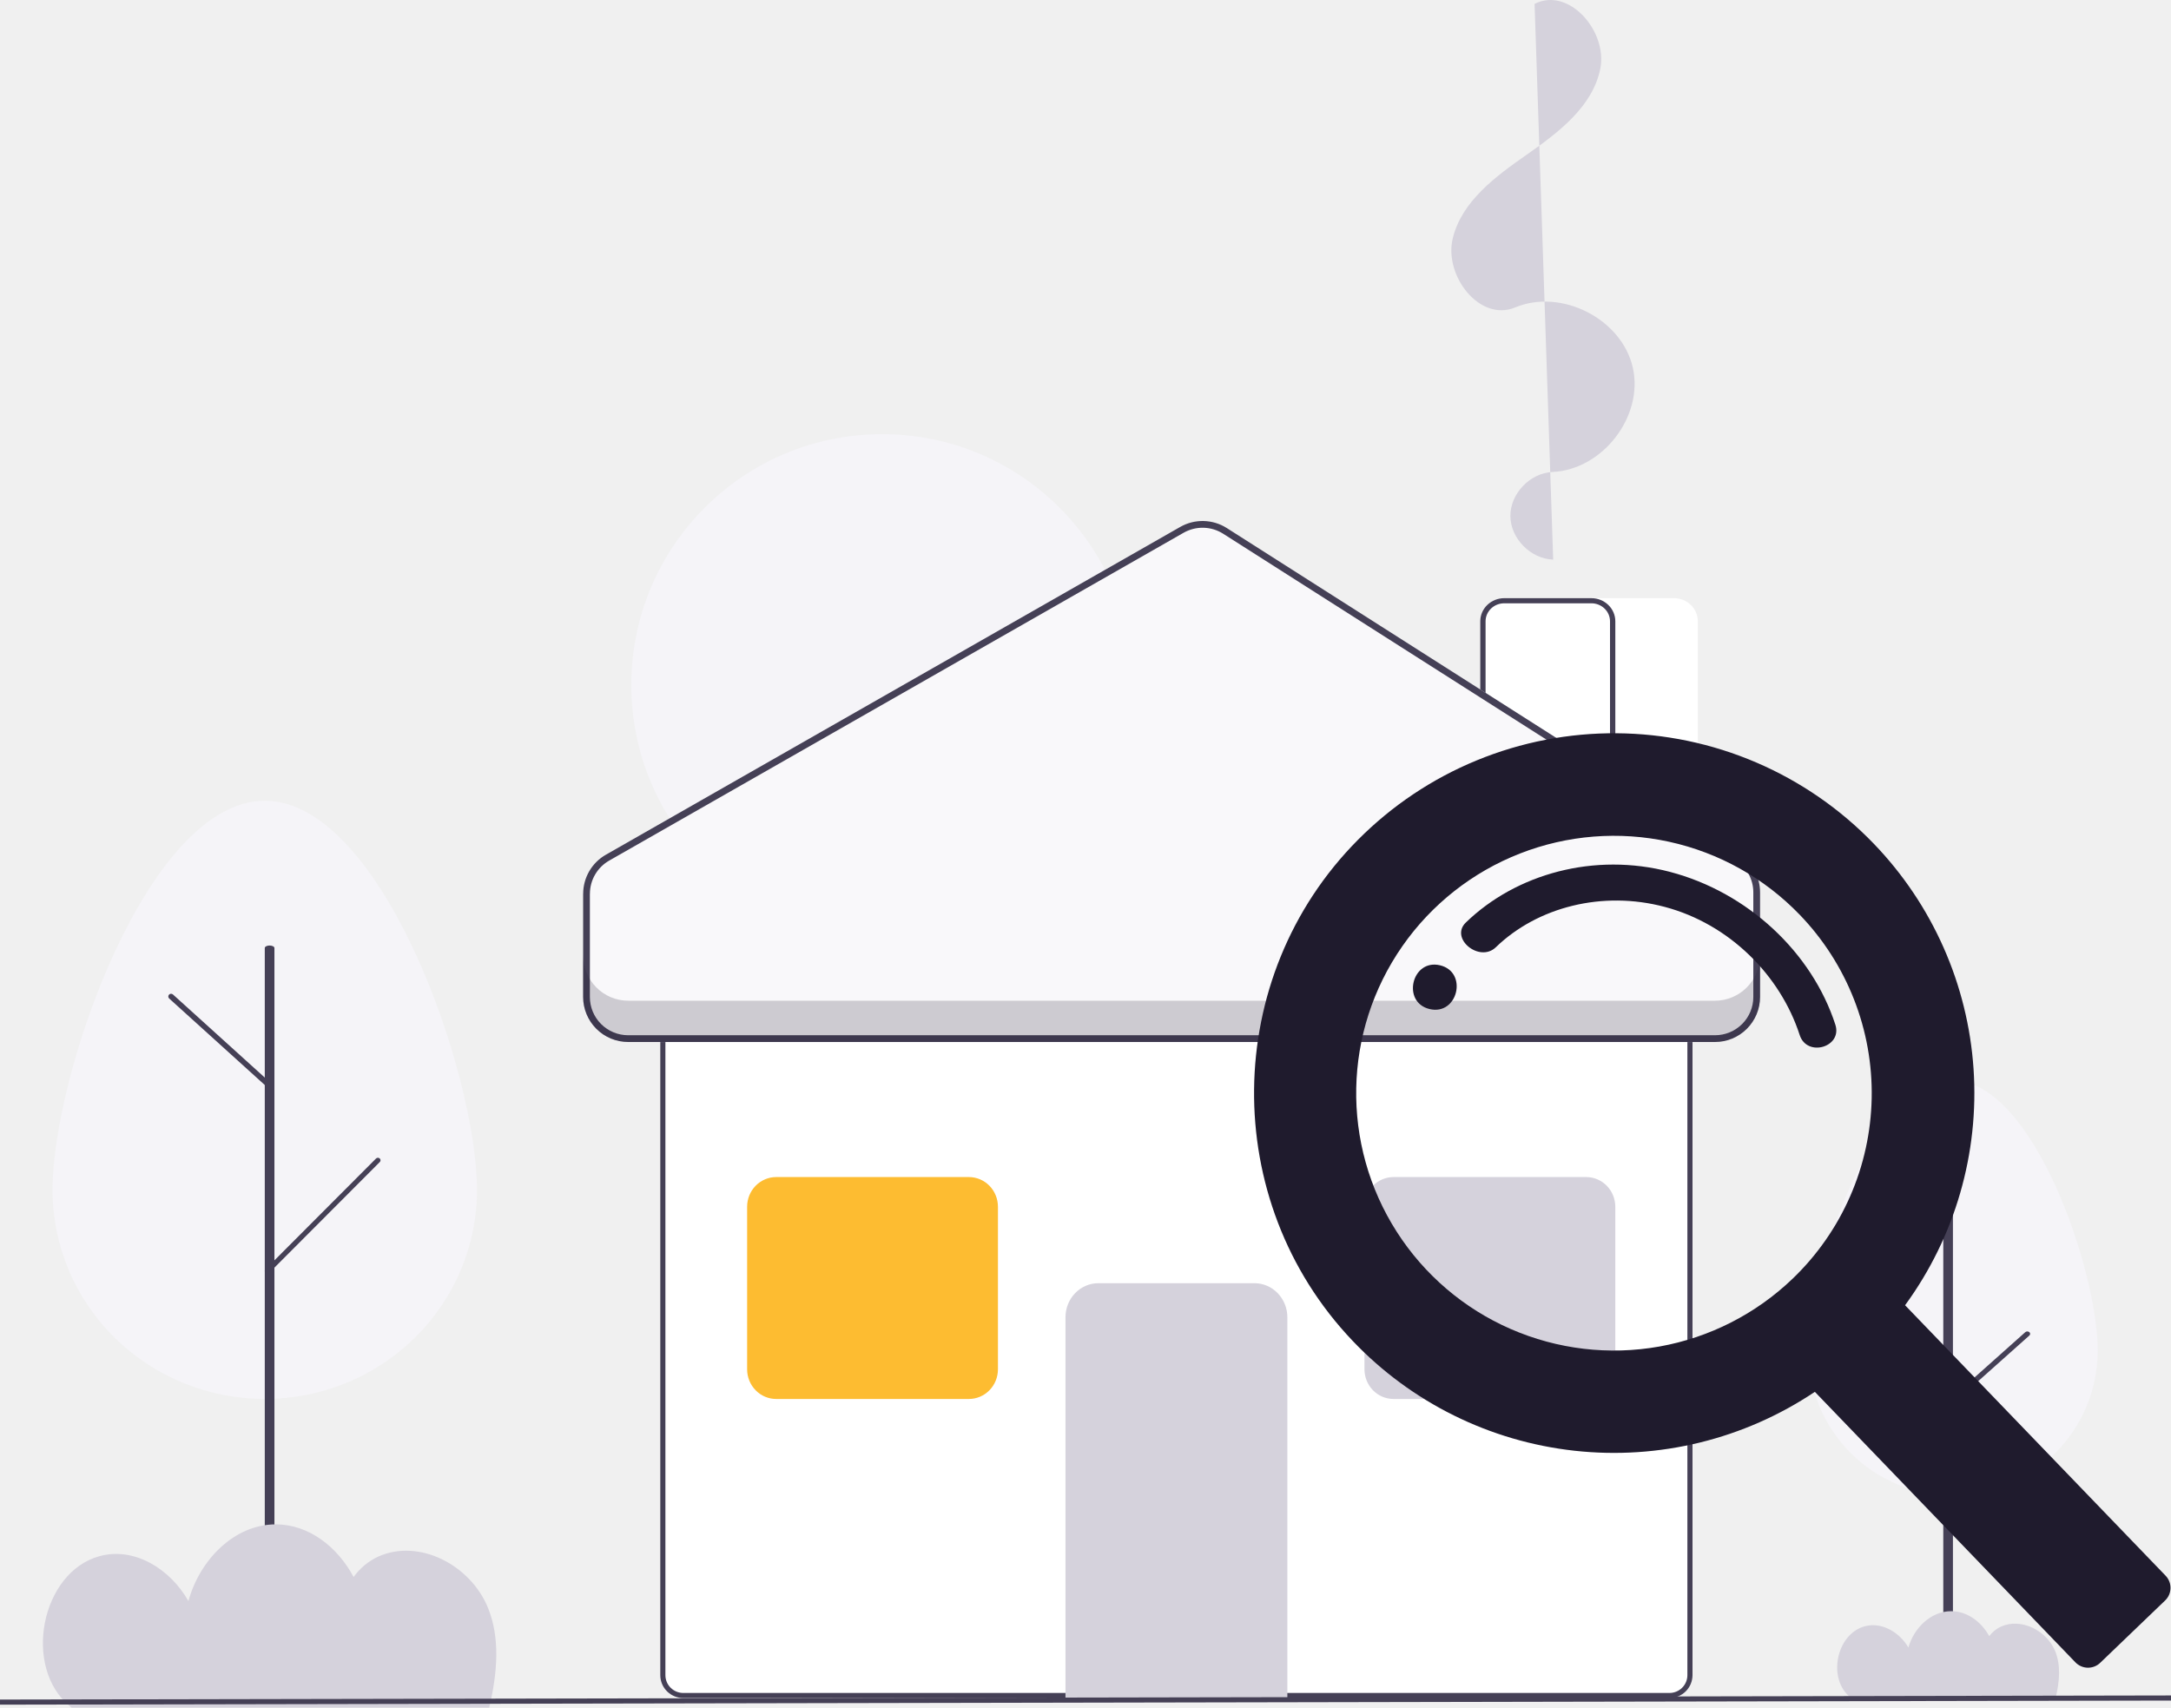
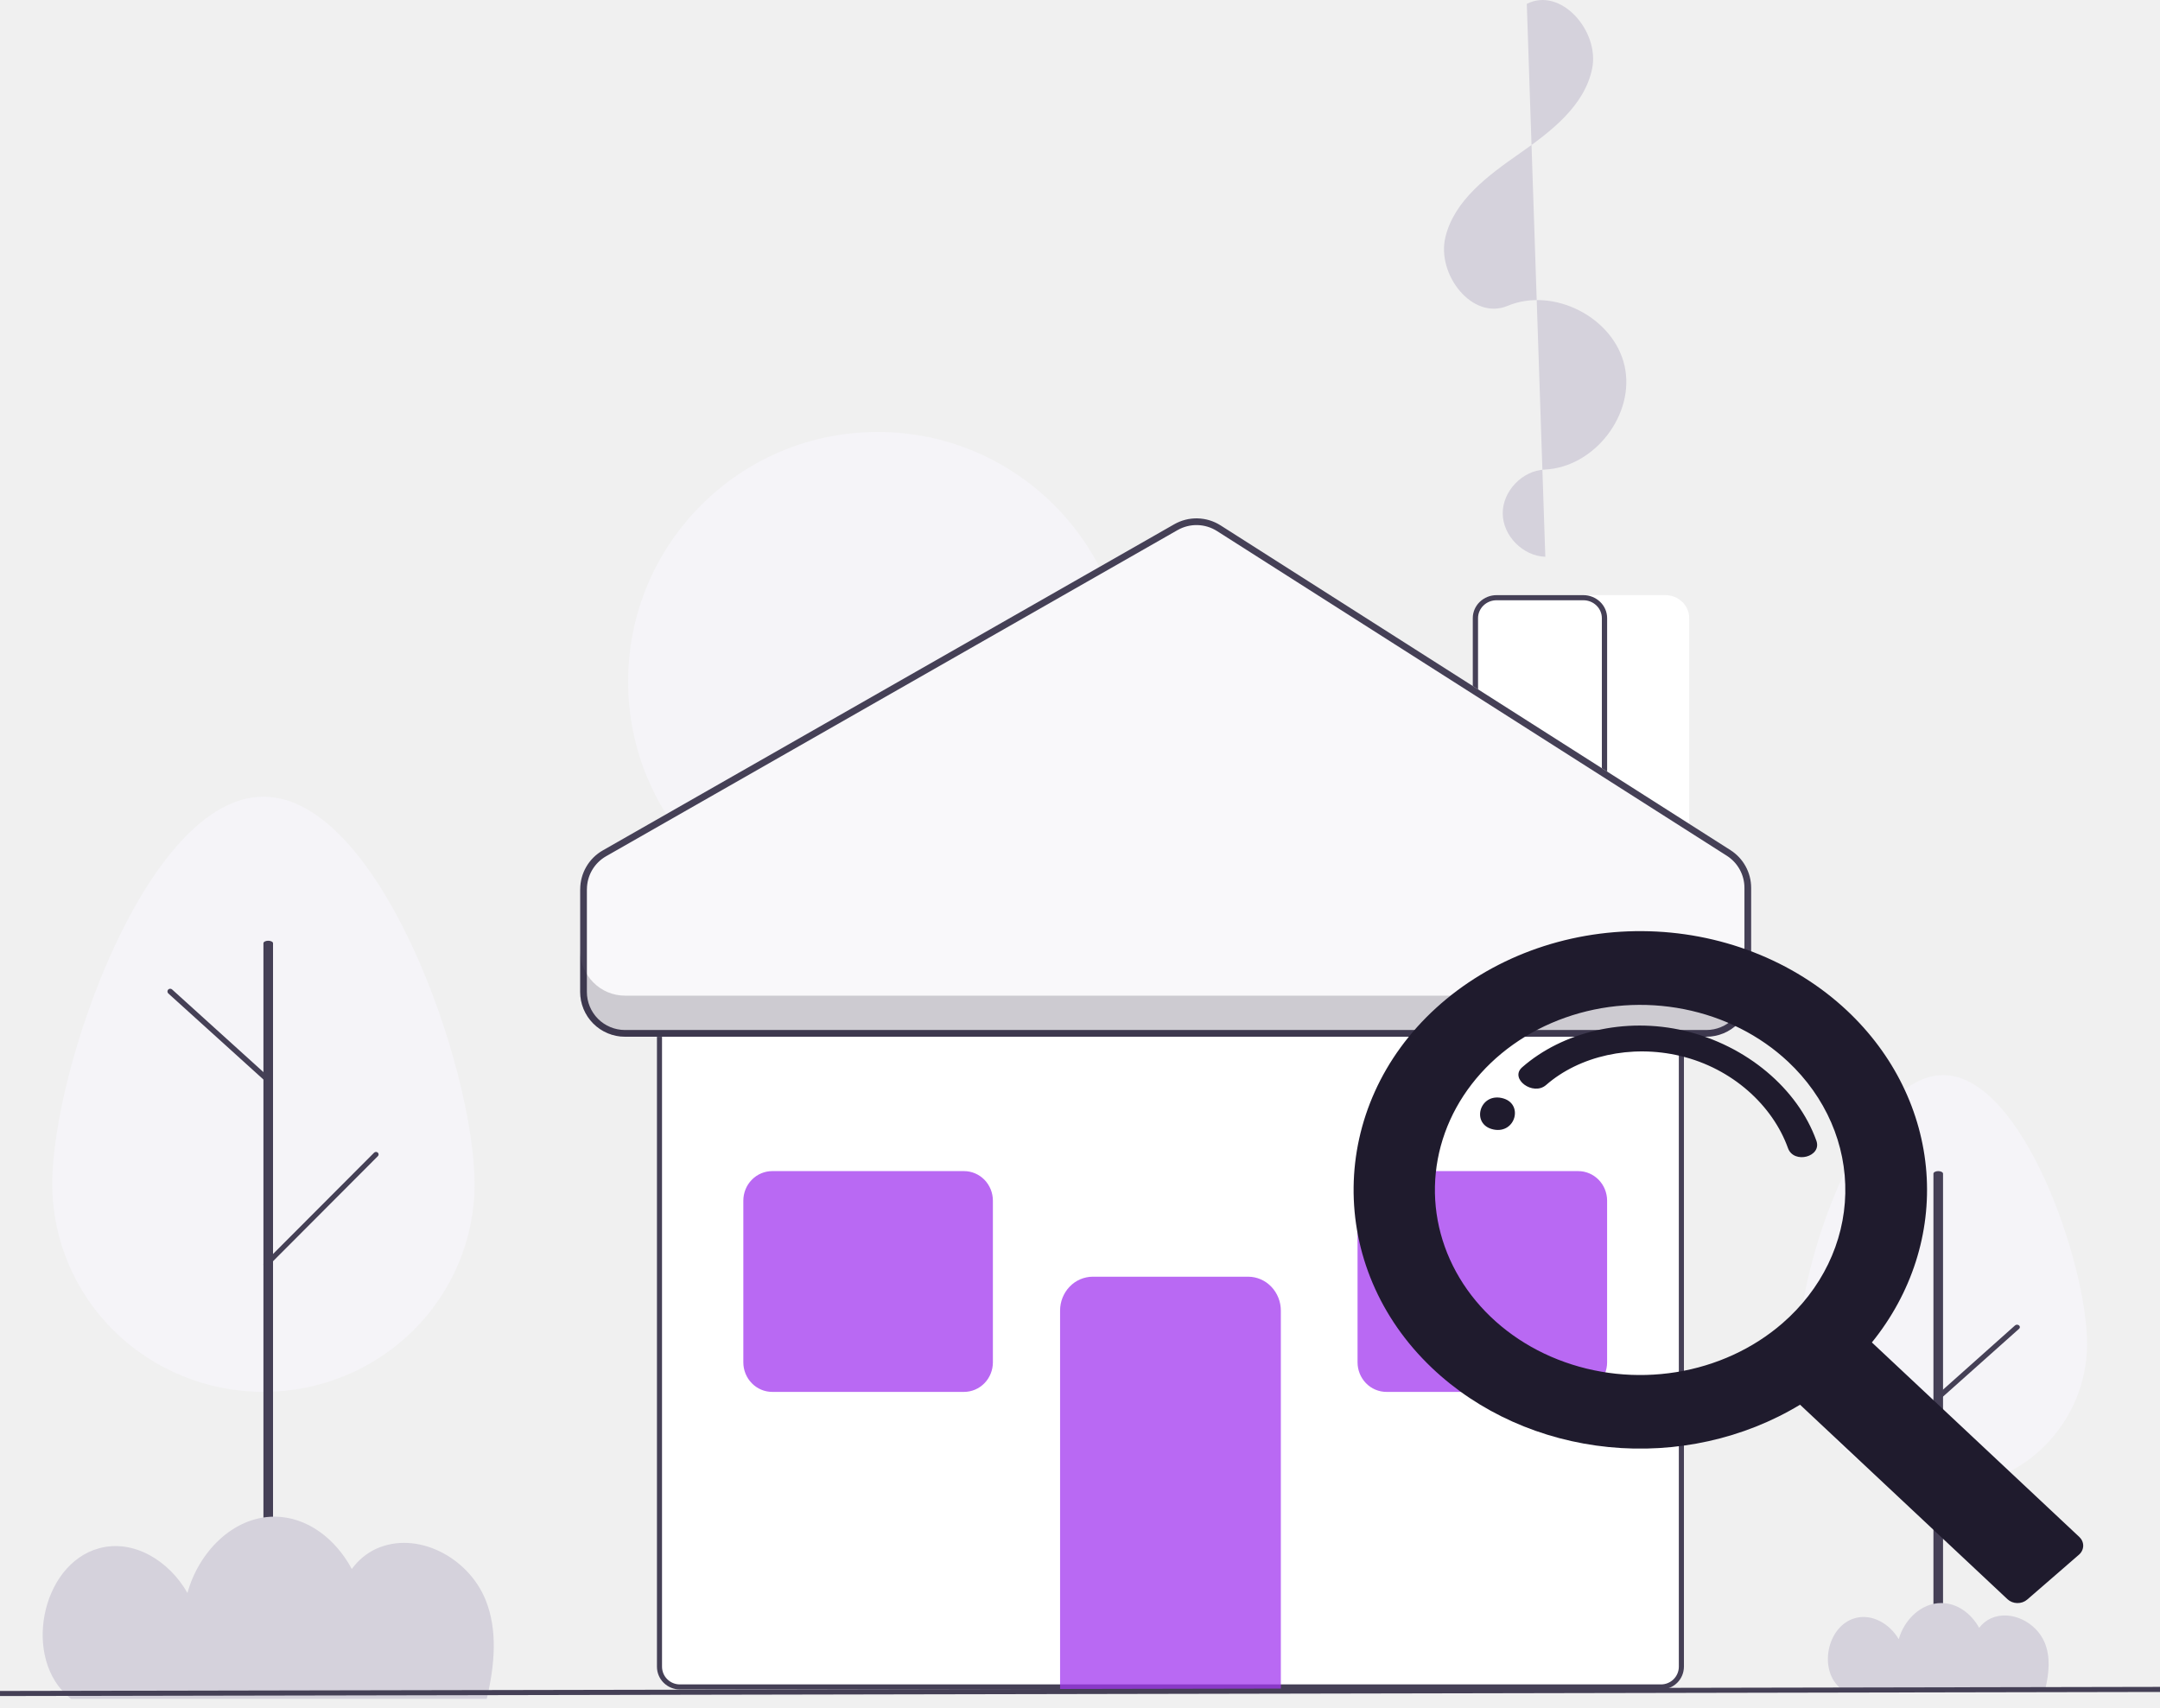
- <svg xmlns="http://www.w3.org/2000/svg" viewBox="0 0 225 177">
-   <g fill="#fff">
-     <path d="M167.41 87h-13.997V64.392c.001-.634.262-1.242.726-1.691a2.52 2.52 0 0 1 1.75-.702h9.046a2.52 2.52 0 0 1 1.749.702c.464.449.725 1.057.726 1.691V87z" />
-     <path d="M175.96 87h-13.997V64.392c.001-.634.262-1.242.726-1.691a2.52 2.52 0 0 1 1.749-.702h9.046a2.52 2.52 0 0 1 1.75.702c.464.449.725 1.057.726 1.691V87z" />
+ <svg xmlns="http://www.w3.org/2000/svg" width="191" height="151" viewBox="0 0 191 151" fill="none">
+   <g clip-path="url(#clip0_3_336)">
+     <mask id="mask0_3_336" style="mask-type:luminance" maskUnits="userSpaceOnUse" x="0" y="0" width="191" height="151">
+       <path d="M191 0H0V150.253H191V0Z" fill="white" />
+     </mask>
+     <g mask="url(#mask0_3_336)">
+       <path d="M142.112 73.853H130.231V54.662C130.231 54.123 130.453 53.607 130.847 53.226C131.246 52.843 131.779 52.629 132.332 52.63H140.011C140.565 52.629 141.097 52.843 141.496 53.226C141.89 53.607 142.112 54.123 142.112 54.662V73.853Z" fill="white" />
+       <path d="M149.37 73.853H137.489V54.662C137.489 54.123 137.711 53.607 138.105 53.226C138.504 52.843 139.036 52.629 139.59 52.63H147.269C147.822 52.629 148.355 52.843 148.754 53.226C149.148 53.607 149.37 54.123 149.37 54.662V73.853Z" fill="white" />
+       <path d="M77.609 82.342C89.796 82.342 99.676 72.46 99.676 60.271C99.676 48.082 89.796 38.2 77.609 38.2C65.422 38.2 55.543 48.082 55.543 60.271C55.543 72.46 65.422 82.342 77.609 82.342Z" fill="#F5F4F8" />
+       <path d="M136.646 49.236C134.661 49.174 132.894 47.377 132.88 45.407C132.866 43.437 134.607 41.615 136.59 41.525C141.006 41.325 144.623 36.621 143.651 32.341C142.679 28.061 137.379 25.35 133.303 27.05C130.175 28.353 127.016 24.247 127.809 20.974C128.602 17.702 131.6 15.504 134.375 13.569C137.15 11.633 140.118 9.362 140.788 6.062C141.458 2.762 138.029 -1.19 135.008 0.34" fill="#D5D2DC" />
+       <path d="M146.875 149.404H60.118C59.58 149.404 59.065 149.191 58.684 148.814C58.304 148.438 58.09 147.925 58.09 147.391V88.6C58.09 88.066 58.304 87.554 58.684 87.177C59.065 86.799 59.58 86.588 60.118 86.587H146.875C147.413 86.588 147.928 86.8 148.309 87.177C148.497 87.363 148.646 87.585 148.748 87.829C148.85 88.073 148.903 88.335 148.904 88.6V147.391C148.903 147.656 148.85 147.918 148.748 148.162C148.646 148.406 148.497 148.628 148.309 148.814C147.928 149.191 147.413 149.404 146.875 149.404Z" fill="white" />
+       <path d="M146.875 149.404H60.118C59.58 149.404 59.065 149.191 58.684 148.814C58.304 148.438 58.09 147.925 58.09 147.391V88.6C58.09 88.066 58.304 87.554 58.684 87.177C59.065 86.799 59.58 86.588 60.118 86.587H146.875C147.413 86.588 147.928 86.8 148.309 87.177C148.497 87.363 148.646 87.585 148.748 87.829C148.85 88.073 148.903 88.335 148.904 88.6V147.391C148.903 147.656 148.85 147.918 148.748 148.162C148.646 148.406 148.497 148.628 148.309 148.814C147.928 149.191 147.413 149.404 146.875 149.404ZM60.118 87.034C59.7 87.034 59.3 87.199 59.003 87.493C58.857 87.638 58.74 87.811 58.661 88.001C58.582 88.191 58.541 88.394 58.54 88.6V147.391C58.541 147.597 58.582 147.801 58.661 147.991C58.74 148.181 58.857 148.353 59.003 148.498C59.3 148.792 59.7 148.957 60.118 148.957H146.875C147.293 148.957 147.693 148.792 147.99 148.498C148.286 148.204 148.452 147.806 148.453 147.391V88.6C148.452 88.185 148.286 87.787 147.99 87.493C147.693 87.199 147.293 87.034 146.875 87.034H60.118Z" fill="#454056" />
+       <path d="M113.259 149.404H93.739V115.9C93.739 115.105 94.044 114.343 94.586 113.781C94.85 113.505 95.167 113.284 95.518 113.133C95.869 112.983 96.247 112.904 96.629 112.902H110.367C111.134 112.903 111.869 113.219 112.411 113.781C112.956 114.351 113.26 115.11 113.259 115.9V149.404Z" fill="#A237EE" fill-opacity="0.75" />
+       <path d="M85.245 123.089H68.283C67.606 123.088 66.958 122.813 66.479 122.323C66 121.833 65.731 121.17 65.73 120.479V106.175C65.731 105.483 66 104.819 66.479 104.33C66.958 103.841 67.606 103.565 68.283 103.564H85.245C85.922 103.565 86.57 103.84 87.049 104.33C87.528 104.82 87.796 105.483 87.797 106.175V120.479C87.796 121.17 87.527 121.834 87.049 122.323C86.571 122.812 85.922 123.088 85.245 123.089Z" fill="#A237EE" fill-opacity="0.75" />
+       <path d="M139.557 123.089H122.595C122.258 123.088 121.926 123.02 121.616 122.888C121.306 122.757 121.026 122.565 120.792 122.323C120.313 121.834 120.044 121.17 120.043 120.479V106.175C120.044 105.483 120.313 104.819 120.792 104.33C121.026 104.089 121.306 103.897 121.616 103.765C121.926 103.634 122.258 103.565 122.595 103.564H139.557C140.234 103.565 140.882 103.84 141.361 104.33C141.84 104.82 142.109 105.483 142.11 106.175V120.479C142.109 121.17 141.84 121.834 141.361 122.323C140.882 122.812 140.234 123.088 139.557 123.089Z" fill="#A237EE" fill-opacity="0.75" />
+       <path d="M142.112 73.853H130.231V54.662C130.231 54.123 130.453 53.607 130.847 53.226C131.246 52.843 131.779 52.629 132.332 52.63H140.011C140.565 52.629 141.097 52.843 141.496 53.226C141.89 53.607 142.112 54.123 142.112 54.662V73.853ZM130.697 73.402H141.646V54.662C141.645 54.243 141.472 53.842 141.166 53.545C140.856 53.247 140.442 53.081 140.011 53.082H132.332C131.902 53.081 131.488 53.247 131.177 53.545C130.871 53.842 130.698 54.243 130.697 54.662V73.402Z" fill="#454056" />
+       <path d="M51.302 87.724V78.642C51.302 77.944 51.487 77.259 51.837 76.656C52.188 76.052 52.692 75.552 53.298 75.206L103.83 46.364C104.457 46.005 105.171 45.826 105.893 45.843C106.615 45.861 107.319 46.075 107.929 46.463L153.011 75.178C153.573 75.536 154.035 76.029 154.356 76.612C154.676 77.195 154.844 77.85 154.844 78.515V87.725C154.844 88.774 154.426 89.781 153.683 90.523C152.939 91.266 151.931 91.683 150.881 91.683H55.262C54.211 91.683 53.203 91.266 52.46 90.523C51.716 89.781 51.299 88.774 51.299 87.725L51.302 87.724Z" fill="#F9F8FA" />
+       <path fill-rule="evenodd" clip-rule="evenodd" d="M51.896 78.64V87.722C51.896 88.164 51.983 88.602 52.153 89.01C52.322 89.418 52.57 89.788 52.882 90.1C53.514 90.731 54.371 91.086 55.265 91.086H150.884C151.778 91.086 152.634 90.731 153.267 90.1C153.579 89.788 153.827 89.418 153.997 89.01C154.166 88.602 154.253 88.164 154.253 87.722V78.513C154.253 77.948 154.111 77.391 153.838 76.896C153.566 76.4 153.174 75.981 152.696 75.677L107.613 46.961C107.095 46.631 106.497 46.45 105.883 46.434C105.269 46.419 104.662 46.573 104.128 46.877L53.596 75.719C53.08 76.014 52.652 76.439 52.354 76.952C52.057 77.464 51.9 78.047 51.899 78.639L51.896 78.64ZM51.302 78.64V87.722C51.302 88.772 51.719 89.778 52.462 90.52C53.206 91.263 54.214 91.68 55.265 91.68H150.884C151.935 91.68 152.943 91.263 153.686 90.52C154.43 89.778 154.848 88.772 154.848 87.722V78.513C154.847 77.847 154.68 77.193 154.359 76.61C154.039 76.026 153.576 75.533 153.015 75.176L107.932 46.461C107.322 46.073 106.619 45.859 105.896 45.841C105.174 45.823 104.461 46.003 103.834 46.361L53.302 75.203C52.695 75.549 52.191 76.049 51.841 76.653C51.49 77.257 51.305 77.942 51.305 78.639L51.302 78.64Z" fill="#454056" />
+       <path opacity="0.2" d="M150.882 88.047H55.263C54.212 88.047 53.203 87.625 52.461 86.874C51.716 86.12 51.299 85.102 51.3 84.043V87.678C51.299 88.738 51.716 89.755 52.461 90.509C53.204 91.261 54.212 91.683 55.263 91.683H150.882C151.932 91.683 152.941 91.261 153.684 90.509C154.429 89.755 154.846 88.738 154.845 87.678V84.043C154.846 85.102 154.429 86.12 153.684 86.874C152.941 87.625 151.932 88.047 150.882 88.047Z" fill="#1F1B2D" />
+       <path d="M171.594 112.902C171.539 112.902 171.486 112.879 171.444 112.839L165.949 107.381C165.928 107.36 165.91 107.334 165.898 107.305C165.885 107.276 165.878 107.245 165.877 107.213C165.876 107.181 165.88 107.149 165.89 107.12C165.9 107.09 165.915 107.062 165.935 107.039C165.954 107.016 165.978 106.997 166.005 106.983C166.032 106.969 166.06 106.962 166.089 106.96C166.118 106.958 166.148 106.963 166.176 106.974C166.204 106.985 166.229 107.002 166.25 107.024L171.745 112.482C171.778 112.514 171.802 112.558 171.812 112.605C171.822 112.653 171.819 112.702 171.802 112.748C171.787 112.792 171.759 112.831 171.721 112.86C171.684 112.888 171.639 112.902 171.594 112.902Z" fill="#454056" />
+       <path d="M159.09 118.827C159.09 111.786 164.791 95.076 171.821 95.076C178.852 95.076 184.552 111.786 184.552 118.827C184.552 122.208 183.211 125.451 180.823 127.844C178.436 130.235 175.197 131.578 171.821 131.578C168.445 131.578 165.207 130.235 162.819 127.844C160.431 125.451 159.09 122.208 159.09 118.827Z" fill="#F5F4F8" />
+       <path d="M171.391 149.404C171.279 149.404 171.171 149.381 171.091 149.338C171.011 149.296 170.966 149.239 170.966 149.179V103.789C170.966 103.73 171.011 103.672 171.091 103.631C171.171 103.589 171.279 103.564 171.391 103.564C171.503 103.564 171.611 103.588 171.691 103.631C171.771 103.673 171.815 103.73 171.815 103.789V149.179C171.815 149.239 171.77 149.297 171.691 149.338C171.612 149.38 171.504 149.404 171.391 149.404Z" fill="#454056" />
+       <path d="M171.221 123.938C171.173 123.938 171.125 123.926 171.083 123.903C171.044 123.881 171.012 123.849 170.991 123.809C170.971 123.771 170.966 123.728 170.975 123.687C170.983 123.647 171.006 123.608 171.04 123.579L178.178 117.213C178.2 117.193 178.228 117.176 178.258 117.164C178.289 117.153 178.32 117.148 178.353 117.147C178.386 117.146 178.419 117.151 178.449 117.161C178.48 117.171 178.508 117.186 178.532 117.205C178.555 117.224 178.574 117.247 178.588 117.273C178.601 117.299 178.608 117.326 178.609 117.354C178.61 117.382 178.605 117.41 178.593 117.436C178.581 117.462 178.563 117.485 178.54 117.506L171.402 123.872C171.379 123.893 171.351 123.909 171.319 123.921C171.288 123.932 171.254 123.938 171.221 123.938Z" fill="#454056" />
+       <path d="M162.808 149.354L162.873 149.401H180.847C181.2 147.954 181.324 146.505 180.798 145.247C180.048 143.455 177.829 142.336 176.066 143.106C175.647 143.294 175.283 143.586 175.009 143.955C174.319 142.703 173.082 141.76 171.656 141.761C169.868 141.763 168.381 143.245 167.897 144.957C167.116 143.62 165.572 142.686 164.064 143.088C161.542 143.76 160.745 147.736 162.808 149.354Z" fill="#D5D2DC" />
+       <path d="M4.622 104.702C4.622 94.548 12.982 70.455 23.294 70.455C33.605 70.455 41.965 94.548 41.965 104.702C41.965 109.578 39.998 114.254 36.496 117.702C32.995 121.15 28.245 123.086 23.294 123.086C18.342 123.086 13.592 121.149 10.091 117.702C6.589 114.255 4.622 109.578 4.622 104.702Z" fill="#F5F4F8" />
+       <path d="M23.719 149.404C23.606 149.404 23.498 149.381 23.418 149.339C23.338 149.297 23.294 149.241 23.294 149.183V83.413C23.294 83.354 23.339 83.297 23.418 83.256C23.497 83.214 23.606 83.191 23.719 83.191C23.832 83.191 23.939 83.215 24.019 83.256C24.099 83.296 24.143 83.353 24.143 83.413V149.183C24.143 149.241 24.098 149.297 24.019 149.339C23.94 149.381 23.832 149.404 23.719 149.404Z" fill="#454056" />
+       <path d="M23.526 112.053C23.481 112.053 23.436 112.041 23.399 112.017C23.361 111.993 23.332 111.959 23.313 111.919C23.294 111.879 23.29 111.835 23.298 111.793C23.305 111.75 23.327 111.711 23.358 111.68L33.08 101.935C33.123 101.892 33.181 101.868 33.242 101.866C33.303 101.865 33.362 101.887 33.407 101.928C33.429 101.947 33.447 101.971 33.459 101.998C33.471 102.024 33.478 102.053 33.478 102.082C33.479 102.141 33.457 102.198 33.415 102.24L23.693 111.985C23.672 112.007 23.646 112.024 23.617 112.036C23.588 112.047 23.557 112.053 23.526 112.053ZM23.898 95.924C23.837 95.924 23.778 95.902 23.733 95.862L14.885 87.855C14.838 87.812 14.809 87.751 14.806 87.688C14.804 87.624 14.827 87.561 14.87 87.514C14.913 87.466 14.974 87.439 15.039 87.436C15.104 87.433 15.167 87.455 15.215 87.498L24.063 95.505C24.099 95.538 24.125 95.581 24.136 95.628C24.147 95.676 24.143 95.725 24.125 95.771C24.108 95.817 24.076 95.855 24.035 95.882C23.995 95.909 23.947 95.924 23.898 95.924Z" fill="#454056" />
+       <path d="M6.178 150.151L6.309 150.251H43.039C43.759 147.196 44.013 144.138 42.938 141.482C41.407 137.697 36.874 135.336 33.27 136.961C32.416 137.356 31.672 137.972 31.108 138.752C29.7 136.111 27.174 134.119 24.258 134.122C20.604 134.124 17.567 137.254 16.575 140.87C14.979 138.047 11.826 136.074 8.744 136.923C3.59 138.343 1.961 146.737 6.178 150.151Z" fill="#D5D2DC" />
+       <path d="M191 149.175L0 149.536L0.001 149.985L191.001 149.624L191 149.175Z" fill="#454056" />
+       <path d="M163.322 89.368C160.977 87.167 158.167 85.413 155.059 84.206C151.95 82.999 148.605 82.366 145.221 82.343C141.838 82.32 138.483 82.908 135.354 84.072C132.226 85.236 129.387 86.952 127.005 89.121C117.402 97.852 117.239 112.068 126.631 120.978C130.757 124.897 136.288 127.373 142.244 127.967C148.199 128.561 154.194 127.235 159.171 124.222L177.513 141.422C177.625 141.527 177.759 141.612 177.908 141.671C178.056 141.73 178.216 141.761 178.379 141.764C178.541 141.767 178.702 141.741 178.853 141.688C179.004 141.635 179.142 141.555 179.259 141.453L183.829 137.49C183.946 137.389 184.04 137.268 184.105 137.134C184.17 137 184.205 136.855 184.209 136.709C184.212 136.562 184.183 136.417 184.124 136.281C184.065 136.145 183.976 136.02 183.864 135.915L165.523 118.715C169.038 114.372 170.745 109.048 170.343 103.68C169.94 98.312 167.454 93.244 163.322 89.368ZM157.609 117.025C155.022 119.269 151.756 120.771 148.223 121.341C144.69 121.911 141.05 121.523 137.76 120.226C134.473 118.931 131.684 116.784 129.747 114.057C127.812 111.332 126.816 108.149 126.886 104.913C126.956 101.676 128.088 98.53 130.138 95.875C132.191 93.218 135.07 91.17 138.41 89.991C141.753 88.81 145.407 88.55 148.913 89.243C152.419 89.936 155.619 91.551 158.107 93.883C159.759 95.432 161.056 97.26 161.926 99.262C162.795 101.263 163.218 103.399 163.172 105.548C163.126 107.696 162.611 109.816 161.657 111.786C160.702 113.756 159.326 115.535 157.609 117.025ZM132.783 97.098C130.797 96.672 130.062 99.454 132.052 99.881C134.041 100.308 134.771 97.524 132.783 97.098ZM148.963 91.155C143.648 89.9 138.148 91.276 134.602 94.379C133.445 95.388 135.565 96.954 136.715 95.949C139.65 93.386 144.226 92.333 148.595 93.382C153.178 94.476 156.75 97.755 158.104 101.533C158.619 102.967 161.125 102.301 160.615 100.876C158.972 96.288 154.454 92.452 148.963 91.155Z" fill="#1F1B2D" />
+     </g>
  </g>
-   <path d="M91.424 97c14.356 0 25.995-11.641 25.995-26S105.78 45 91.424 45 65.43 56.641 65.43 71s11.638 26 25.994 26z" fill="#f5f4f8" />
-   <path d="M160.97 58c-2.338-.073-4.419-2.189-4.436-4.51s2.034-4.467 4.371-4.573c5.202-.236 9.462-5.777 8.317-10.819s-7.388-8.235-12.19-6.233c-3.684 1.535-7.406-3.302-6.472-7.157s4.466-6.444 7.735-8.724 6.766-4.956 7.555-8.843S162.6-1.402 159.041.4" fill="#d5d2dc" />
-   <path d="M173.02 176H70.82c-.634-.001-1.241-.251-1.689-.695s-.7-1.048-.701-1.677v-69.256c.001-.629.253-1.232.701-1.677s1.055-.694 1.689-.695h102.2c.634.001 1.241.251 1.689.695a2.37 2.37 0 0 1 .701 1.677v69.256a2.37 2.37 0 0 1-.701 1.677c-.448.444-1.055.694-1.689.695z" fill="#fff" />
-   <path d="M173.02 176H70.82c-.634-.001-1.241-.251-1.689-.695s-.7-1.048-.701-1.677v-69.256c.001-.629.253-1.232.701-1.677s1.055-.694 1.689-.695h102.2c.634.001 1.241.251 1.689.695a2.37 2.37 0 0 1 .701 1.677v69.256a2.37 2.37 0 0 1-.701 1.677c-.448.444-1.055.694-1.689.695zm-102.2-73.473a1.87 1.87 0 0 0-1.314.541 1.84 1.84 0 0 0-.545 1.304v69.256a1.84 1.84 0 0 0 .545 1.304 1.87 1.87 0 0 0 1.314.541h102.2a1.87 1.87 0 0 0 1.314-.541c.348-.346.544-.815.545-1.304v-69.256c-.001-.489-.197-.958-.545-1.304a1.87 1.87 0 0 0-1.314-.541H70.82z" fill="#454056" />
-   <path d="M133.42 176h-22.995v-39.469c.001-.936.36-1.834.998-2.496A3.35 3.35 0 0 1 113.83 133h16.184c.903.001 1.769.373 2.407 1.035a3.6 3.6 0 0 1 .999 2.496V176z" fill="#d5d2dc" />
-   <path d="M100.42 145H80.438c-.797-.001-1.561-.325-2.125-.902s-.881-1.358-.882-2.173v-16.85c.001-.815.318-1.597.882-2.173s1.328-.901 2.125-.902h19.982c.797.001 1.561.325 2.125.902s.88 1.358.881 2.173v16.85c-.001.815-.318 1.597-.881 2.173s-1.328.901-2.125.902z" fill="#fdbc31" />
-   <path d="M164.4 145h-19.982a2.97 2.97 0 0 1-2.124-.902c-.564-.576-.881-1.358-.882-2.173v-16.85c.001-.815.318-1.597.882-2.173a2.97 2.97 0 0 1 2.124-.902H164.4c.797.001 1.561.325 2.125.902s.881 1.358.882 2.173v16.85c-.001.815-.318 1.597-.882 2.173s-1.328.901-2.125.902z" fill="#d5d2dc" />
-   <path d="M167.41 87h-13.997V64.392c.001-.634.262-1.242.726-1.691a2.52 2.52 0 0 1 1.75-.702h9.046a2.52 2.52 0 0 1 1.749.702c.464.449.725 1.057.726 1.691V87zm-13.447-.532h12.897V64.392c-.001-.493-.204-.966-.565-1.315a1.96 1.96 0 0 0-1.36-.546h-9.046a1.96 1.96 0 0 0-1.361.546c-.361.349-.564.822-.565 1.315v22.076z" fill="#454056" />
-   <path d="M60.434 103.34V92.641c0-.822.218-1.629.631-2.34s1.007-1.3 1.721-1.708l59.527-33.976c.739-.422 1.58-.634 2.43-.613s1.68.273 2.398.73l53.108 33.827a4.67 4.67 0 0 1 1.584 1.689 4.66 4.66 0 0 1 .575 2.242v10.849c0 1.236-.492 2.422-1.368 3.296a4.67 4.67 0 0 1-3.301 1.366H65.099a4.67 4.67 0 0 1-3.301-1.366c-.876-.874-1.367-2.06-1.367-3.296z" fill="#f9f8fa" />
-   <path d="M61.134 92.639v10.699a3.96 3.96 0 0 0 1.162 2.801c.744.743 1.754 1.161 2.807 1.161h112.64c1.053 0 2.062-.418 2.807-1.161a3.96 3.96 0 0 0 1.162-2.801V92.489c0-.666-.168-1.321-.489-1.905s-.783-1.078-1.346-1.436l-53.108-33.827c-.61-.389-1.315-.603-2.038-.621s-1.438.163-2.067.521L63.137 89.198c-.608.347-1.112.848-1.463 1.452a3.96 3.96 0 0 0-.536 1.988zm-.7 0v10.699c0 1.236.492 2.422 1.367 3.296A4.67 4.67 0 0 0 65.103 108h112.64a4.67 4.67 0 0 0 3.301-1.366c.876-.874 1.368-2.06 1.368-3.296V92.489a4.66 4.66 0 0 0-.575-2.242 4.67 4.67 0 0 0-1.584-1.689l-53.108-33.827c-.718-.457-1.547-.709-2.398-.73s-1.691.191-2.43.613L62.79 88.59c-.715.408-1.308.997-1.721 1.708s-.631 1.518-.631 2.34z" fill="#454056" fill-rule="evenodd" />
-   <path d="M177.74 103.72H65.1c-1.238 0-2.426-.497-3.301-1.382a4.74 4.74 0 0 1-1.367-3.335v4.283a4.74 4.74 0 0 0 1.367 3.335c.876.885 2.063 1.382 3.301 1.382h112.64c1.238 0 2.426-.497 3.301-1.382a4.74 4.74 0 0 0 1.368-3.335v-4.283a4.74 4.74 0 0 1-1.368 3.335c-.875.885-2.063 1.382-3.301 1.382z" fill="#1f1b2d" opacity=".2" />
-   <path d="M202.14 133c-.065 0-.128-.027-.177-.075l-6.473-6.429c-.025-.025-.046-.056-.061-.09s-.023-.07-.024-.108.003-.075.015-.11.03-.068.053-.095.051-.05.083-.066.065-.025.099-.027.069.004.102.017.062.033.087.058l6.473 6.43c.039.038.067.089.079.145a.31.31 0 0 1-.011.168.28.28 0 0 1-.096.132c-.044.033-.096.05-.149.05z" fill="#454056" />
-   <path d="M187.41 139.98c0-8.295 6.715-27.98 14.997-27.98s14.997 19.685 14.997 27.98a15.03 15.03 0 0 1-4.393 10.621c-2.812 2.817-6.627 4.399-10.604 4.399s-7.792-1.582-10.604-4.399a15.03 15.03 0 0 1-4.393-10.621z" fill="#f5f4f8" />
-   <g fill="#454056">
-     <path d="M201.9 176c-.132 0-.259-.028-.353-.078s-.147-.117-.147-.187v-53.47c0-.07.053-.138.147-.187s.221-.078.353-.078.26.028.354.078.146.117.146.187v53.47c0 .07-.053.138-.146.187s-.221.078-.354.078z" />
-     <path d="M201.7 146a.33.33 0 0 1-.162-.041.27.27 0 0 1-.109-.111c-.023-.045-.029-.095-.019-.143s.037-.093.077-.128l8.409-7.499c.026-.024.058-.043.094-.057s.073-.02.112-.021.077.005.113.017.069.029.097.052a.25.25 0 0 1 .066.08c.016.03.024.062.025.095s-.005.066-.019.097-.035.058-.062.082l-8.409 7.499c-.027.025-.06.044-.097.058a.35.35 0 0 1-.116.02z" />
-   </g>
-   <path d="M191.79 175.94l.076.056h21.174c.415-1.705.561-3.411-.058-4.893-.884-2.112-3.497-3.43-5.574-2.523a3.18 3.18 0 0 0-1.246 1c-.812-1.474-2.269-2.585-3.95-2.584-2.106.002-3.857 1.748-4.428 3.765-.92-1.575-2.738-2.675-4.515-2.202-2.971.792-3.91 5.476-1.479 7.381z" fill="#d5d2dc" />
-   <path d="M5.445 123.34c0-11.961 9.848-40.343 21.995-40.343s21.995 28.382 21.995 40.343c0 5.744-2.317 11.252-6.442 15.314s-9.72 6.343-15.553 6.343-11.428-2.282-15.553-6.343-6.442-9.57-6.442-15.314z" fill="#f5f4f8" />
-   <g fill="#454056">
-     <path d="M27.941 176c-.133 0-.26-.028-.354-.077s-.146-.115-.146-.184V98.261c0-.069.053-.136.146-.185s.221-.076.354-.076.26.028.354.076.146.115.146.185v77.478c0 .069-.053.135-.146.184s-.221.077-.354.077z" />
-     <path d="M27.714 132c-.053 0-.106-.015-.15-.043s-.079-.068-.101-.115-.027-.099-.018-.149.034-.096.071-.133l11.452-11.479a.28.28 0 0 1 .386-.009.25.25 0 0 1 .084.182c.001.069-.025.136-.075.186l-11.452 11.479c-.025.026-.056.046-.09.06a.28.28 0 0 1-.107.021zm.438-19c-.072 0-.141-.026-.194-.074l-10.423-9.432c-.056-.051-.09-.122-.093-.197s.024-.149.075-.205.123-.088.199-.092a.29.29 0 0 1 .207.074l10.423 9.432a.28.28 0 0 1 .086.145c.013.056.009.114-.012.168s-.058.099-.106.131-.104.05-.162.05h0z" />
-   </g>
-   <path d="M7.278 176.88l.154.117h43.269c.848-3.599 1.147-7.201-.119-10.33-1.804-4.458-7.144-7.24-11.39-5.326-1.006.466-1.882 1.192-2.546 2.11-1.659-3.111-4.635-5.457-8.07-5.454-4.304.003-7.882 3.69-9.05 7.949-1.88-3.325-5.595-5.649-9.225-4.649-6.072 1.672-7.99 11.561-3.022 15.583z" fill="#d5d2dc" />
-   <path d="M225 175.73l-225 .425.001.529 225-.425-.001-.529z" fill="#454056" />
-   <path d="M194.2 87.451c-3.453-3.587-7.589-6.447-12.165-8.414a37.4 37.4 0 0 0-29.01-.218 37.35 37.35 0 0 0-12.291 8.23c-14.138 14.231-14.378 37.402-.55 51.924 6.074 6.388 14.216 10.423 22.985 11.391a37.39 37.39 0 0 0 24.92-6.103l27.002 28.034a1.82 1.82 0 0 0 .582.406c.218.096.454.147.693.152a1.81 1.81 0 0 0 .698-.124c.223-.087.426-.217.598-.383l6.728-6.46a1.81 1.81 0 0 0 .407-.58c.095-.219.147-.454.152-.693s-.038-.475-.125-.697-.217-.425-.382-.597l-27.002-28.034a37.26 37.26 0 0 0 7.096-24.506A37.27 37.27 0 0 0 194.2 87.451zm-8.411 45.079c-3.808 3.658-8.616 6.106-13.818 7.035a26.75 26.75 0 0 1-15.403-1.817 26.7 26.7 0 0 1-11.797-10.055 26.65 26.65 0 0 1 .576-29.636 26.71 26.71 0 0 1 12.178-9.591 26.75 26.75 0 0 1 15.462-1.219c5.162 1.129 9.872 3.762 13.535 7.564a26.67 26.67 0 0 1 5.622 8.766 26.63 26.63 0 0 1 1.835 10.246c-.068 3.502-.826 6.957-2.231 10.167a26.66 26.66 0 0 1-5.959 8.541zm-36.549-32.48c-2.924-.694-4.005 3.84-1.076 4.536s4.003-3.841 1.076-4.536zm23.82-9.686c-7.825-2.045-15.922.197-21.142 5.254-1.703 1.645 1.418 4.198 3.111 2.56 4.321-4.178 11.057-5.894 17.489-4.184 6.748 1.782 12.006 7.127 14 13.285.758 2.337 4.448 1.252 3.697-1.071-2.419-7.477-9.07-13.729-17.155-15.843z" fill="#1f1b2d" />
-   <defs />
+   <defs>
+     <clipPath id="clip0_3_336">
+       <rect width="191" height="151" fill="white" />
+     </clipPath>
+   </defs>
</svg>
